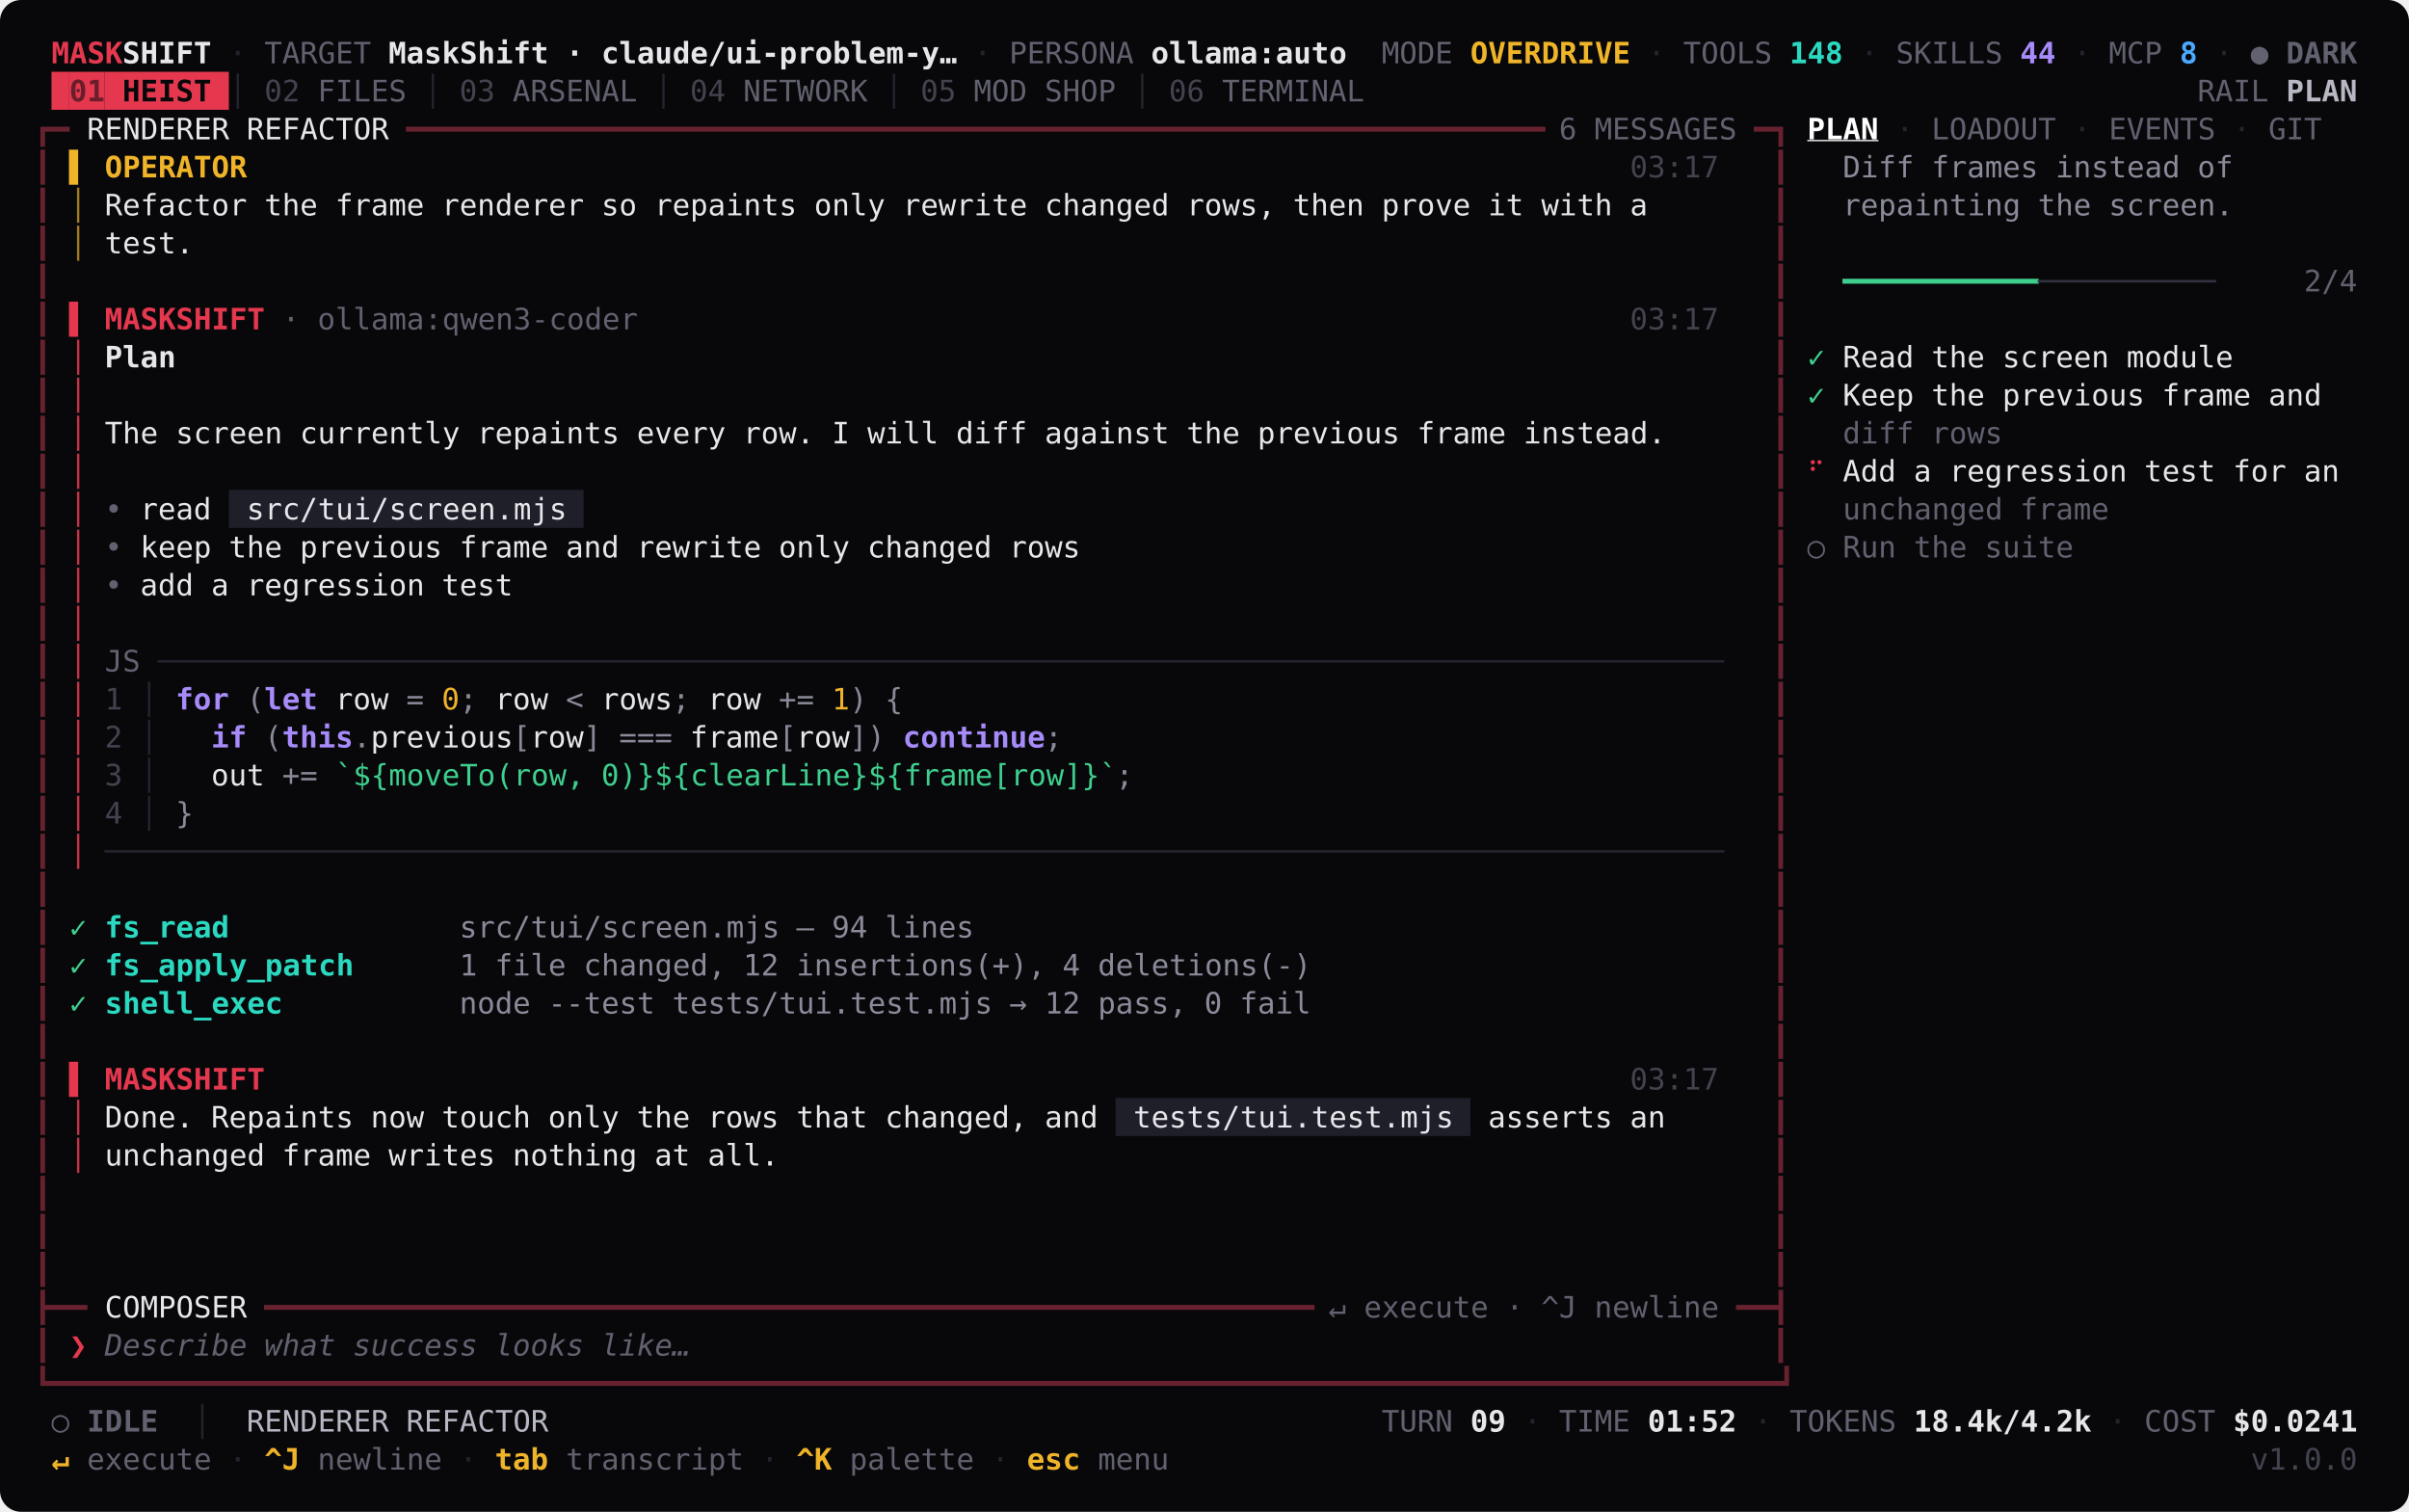
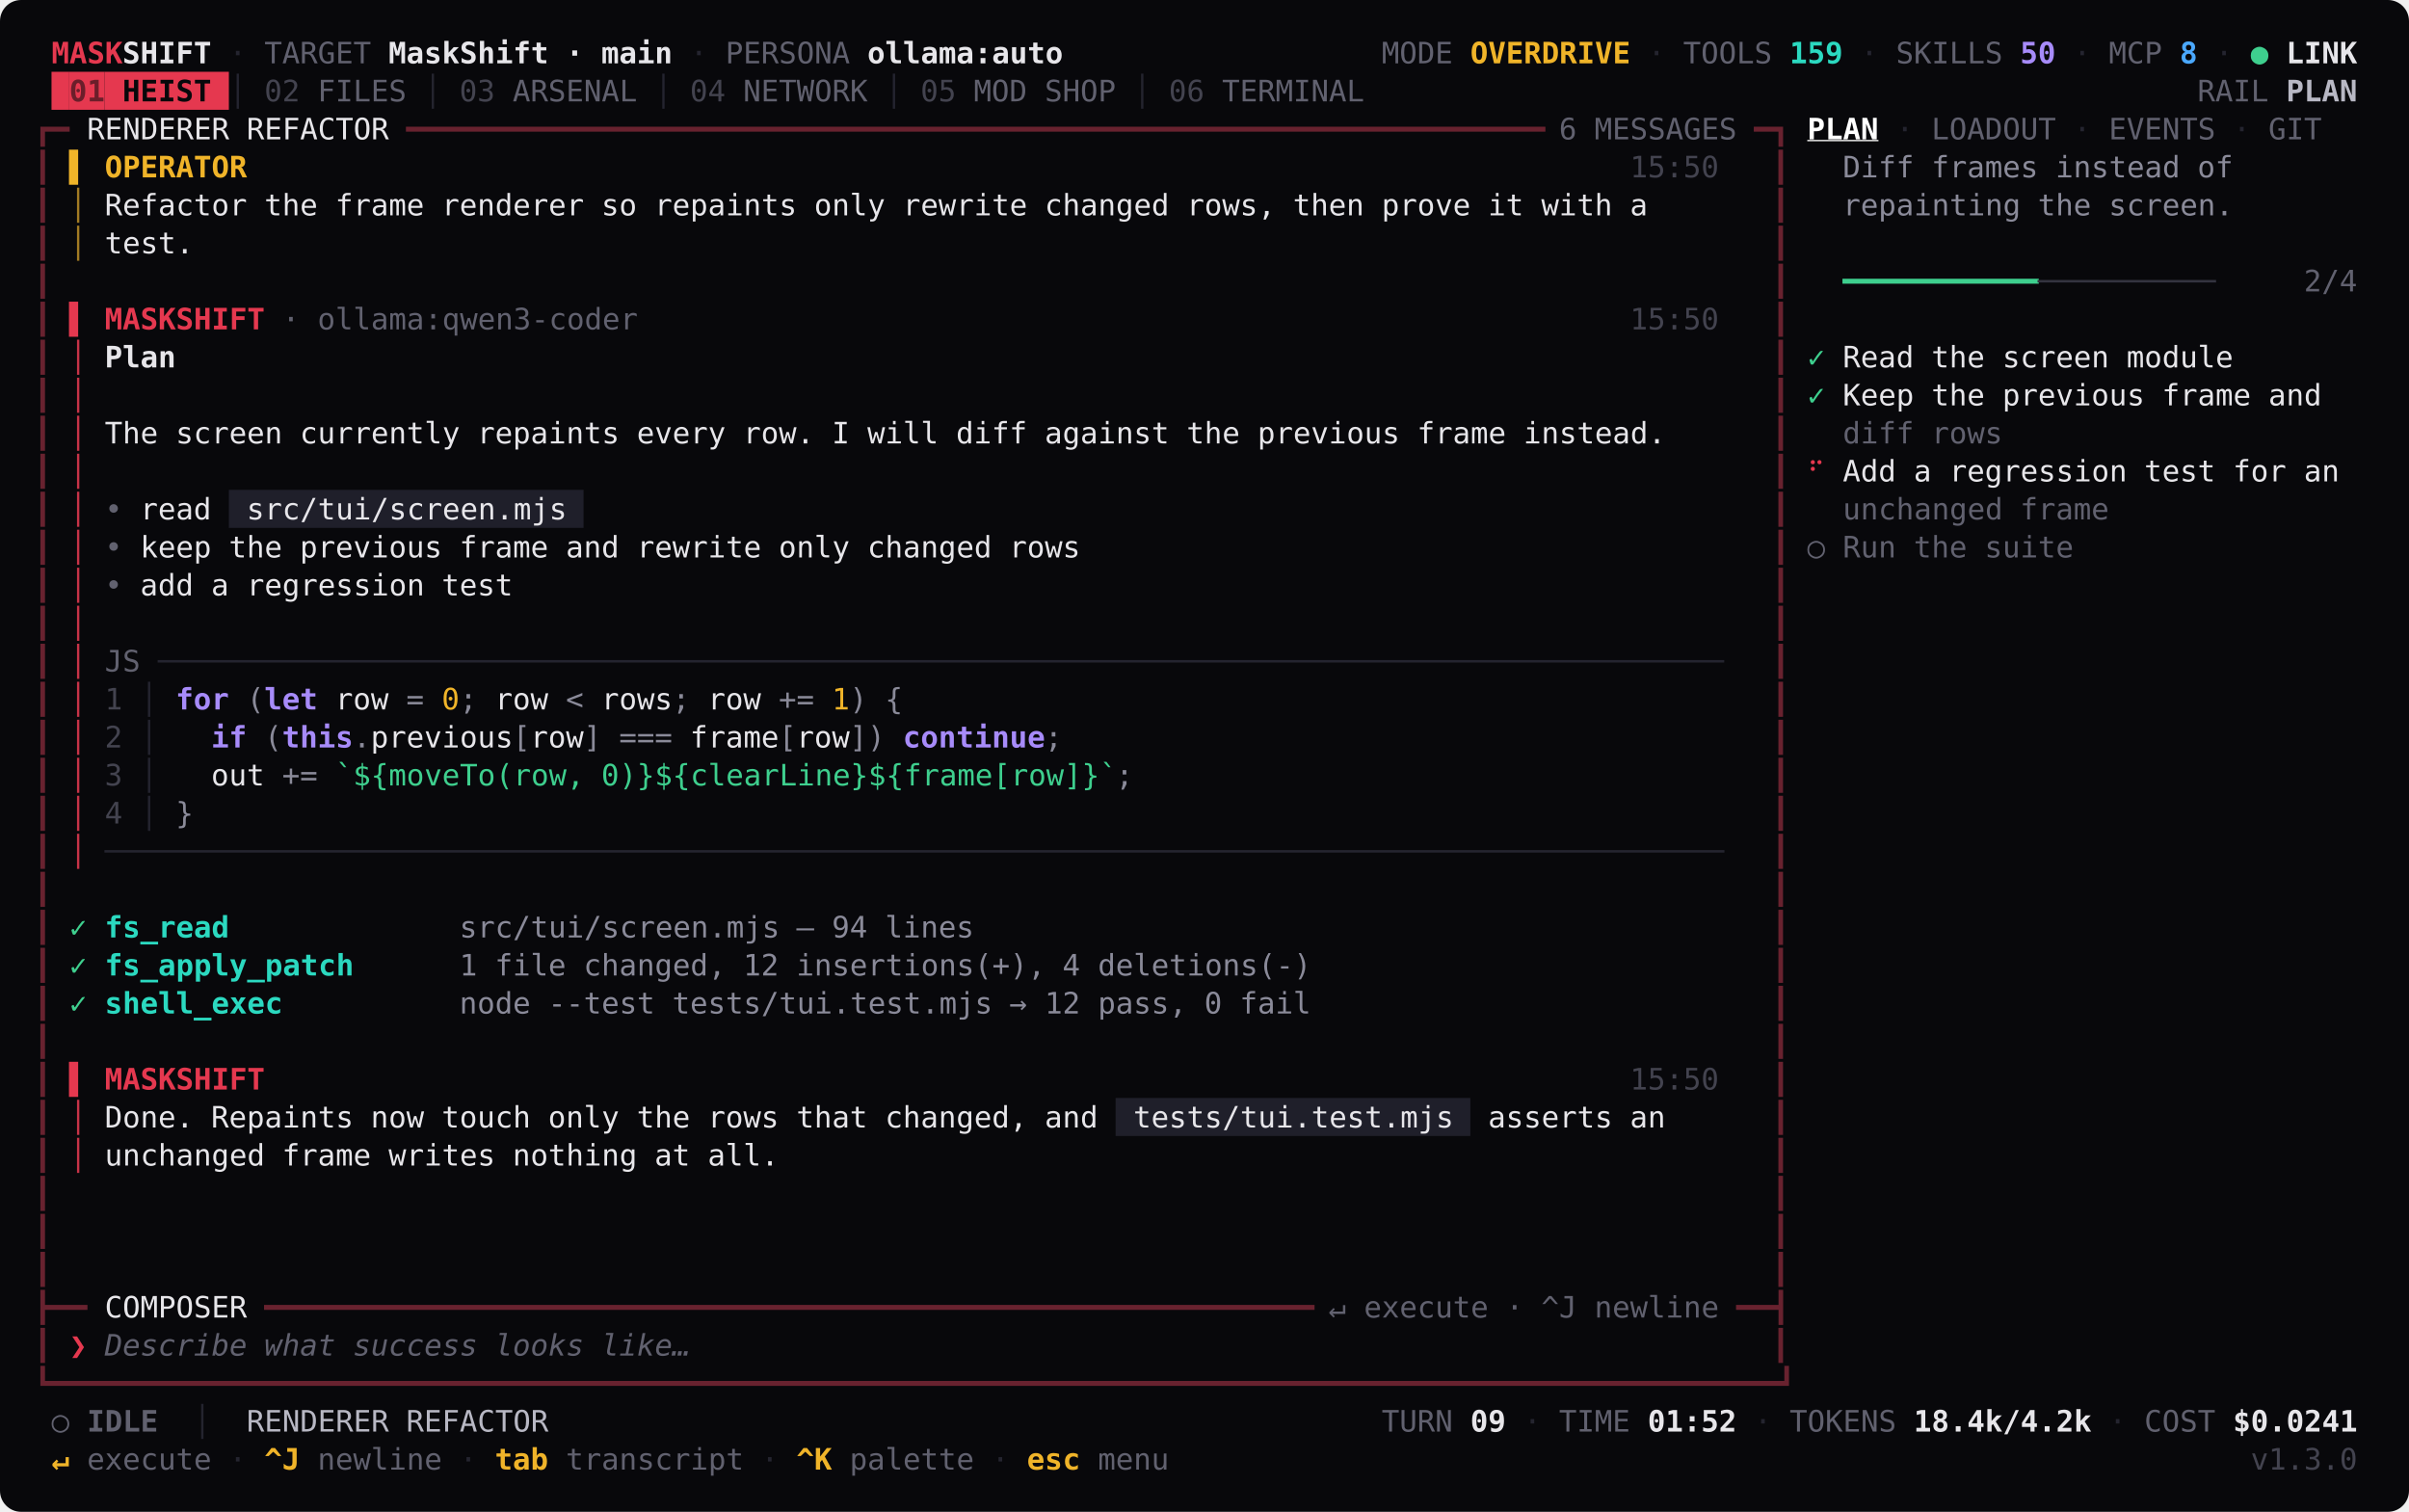
<svg xmlns="http://www.w3.org/2000/svg" width="1141" height="716" viewBox="0 0 1141 716" role="img" aria-label="MaskShift — 01 HEIST">
  <rect width="100%" height="100%" rx="10" fill="#08080b" />
  <g font-family="SFMono-Regular, Menlo, Consolas, DejaVu Sans Mono, monospace" font-size="14" xml:space="preserve">
    <text x="24.40" y="30.00" fill="#e5384f" textLength="33.60" lengthAdjust="spacingAndGlyphs" font-weight="700">MASK</text>
    <text x="58.00" y="30.00" fill="#e7e6ea" textLength="42.00" lengthAdjust="spacingAndGlyphs" font-weight="700">SHIFT</text>
    <text x="108.40" y="30.00" fill="#24242f" textLength="8.40" lengthAdjust="spacingAndGlyphs">·</text>
    <text x="125.20" y="30.00" fill="#61616f" textLength="50.40" lengthAdjust="spacingAndGlyphs">TARGET</text>
    <text x="184.00" y="30.00" fill="#e7e6ea" textLength="75.60" lengthAdjust="spacingAndGlyphs" font-weight="700">MaskShift</text>
    <text x="268.00" y="30.00" fill="#e7e6ea" textLength="8.40" lengthAdjust="spacingAndGlyphs" font-weight="700">·</text>
-     <text x="284.80" y="30.00" fill="#e7e6ea" textLength="168.00" lengthAdjust="spacingAndGlyphs" font-weight="700">claude/ui-problem-y…</text>
-     <text x="461.20" y="30.00" fill="#24242f" textLength="8.40" lengthAdjust="spacingAndGlyphs">·</text>
-     <text x="478.00" y="30.00" fill="#61616f" textLength="58.80" lengthAdjust="spacingAndGlyphs">PERSONA</text>
-     <text x="545.20" y="30.00" fill="#e7e6ea" textLength="92.40" lengthAdjust="spacingAndGlyphs" font-weight="700">ollama:auto</text>
+     <text x="284.80" y="30.00" fill="#e7e6ea" textLength="33.60" lengthAdjust="spacingAndGlyphs" font-weight="700">main</text>
+     <text x="326.80" y="30.00" fill="#24242f" textLength="8.40" lengthAdjust="spacingAndGlyphs">·</text>
+     <text x="343.60" y="30.00" fill="#61616f" textLength="58.80" lengthAdjust="spacingAndGlyphs">PERSONA</text>
+     <text x="410.80" y="30.00" fill="#e7e6ea" textLength="92.40" lengthAdjust="spacingAndGlyphs" font-weight="700">ollama:auto</text>
    <text x="654.40" y="30.00" fill="#61616f" textLength="33.60" lengthAdjust="spacingAndGlyphs">MODE</text>
    <text x="696.40" y="30.00" fill="#f0b429" textLength="75.60" lengthAdjust="spacingAndGlyphs" font-weight="700">OVERDRIVE</text>
    <text x="780.40" y="30.00" fill="#24242f" textLength="8.40" lengthAdjust="spacingAndGlyphs">·</text>
    <text x="797.20" y="30.00" fill="#61616f" textLength="42.00" lengthAdjust="spacingAndGlyphs">TOOLS</text>
-     <text x="847.60" y="30.00" fill="#2bd9c0" textLength="25.20" lengthAdjust="spacingAndGlyphs" font-weight="700">148</text>
+     <text x="847.60" y="30.00" fill="#2bd9c0" textLength="25.20" lengthAdjust="spacingAndGlyphs" font-weight="700">159</text>
    <text x="881.20" y="30.00" fill="#24242f" textLength="8.40" lengthAdjust="spacingAndGlyphs">·</text>
    <text x="898.00" y="30.00" fill="#61616f" textLength="50.40" lengthAdjust="spacingAndGlyphs">SKILLS</text>
-     <text x="956.80" y="30.00" fill="#a78bfa" textLength="16.80" lengthAdjust="spacingAndGlyphs" font-weight="700">44</text>
+     <text x="956.80" y="30.00" fill="#a78bfa" textLength="16.80" lengthAdjust="spacingAndGlyphs" font-weight="700">50</text>
    <text x="982.00" y="30.00" fill="#24242f" textLength="8.40" lengthAdjust="spacingAndGlyphs">·</text>
    <text x="998.80" y="30.00" fill="#61616f" textLength="25.20" lengthAdjust="spacingAndGlyphs">MCP</text>
    <text x="1032.40" y="30.00" fill="#4aa8ff" textLength="8.40" lengthAdjust="spacingAndGlyphs" font-weight="700">8</text>
    <text x="1049.20" y="30.00" fill="#24242f" textLength="8.40" lengthAdjust="spacingAndGlyphs">·</text>
-     <text x="1066.00" y="30.00" fill="#61616f" textLength="8.40" lengthAdjust="spacingAndGlyphs">●</text>
-     <text x="1082.80" y="30.00" fill="#61616f" textLength="33.60" lengthAdjust="spacingAndGlyphs" font-weight="700">DARK</text>
+     <text x="1066.00" y="30.00" fill="#3ecf8e" textLength="8.40" lengthAdjust="spacingAndGlyphs">●</text>
+     <text x="1082.80" y="30.00" fill="#e7e6ea" textLength="33.60" lengthAdjust="spacingAndGlyphs" font-weight="700">LINK</text>
    <rect x="24.40" y="34.00" width="8.40" height="18" fill="#e5384f" />
    <rect x="32.80" y="34.00" width="16.80" height="18" fill="#e5384f" />
    <text x="32.80" y="48.00" fill="#6b1e2a" textLength="16.80" lengthAdjust="spacingAndGlyphs" font-weight="700">01</text>
    <rect x="49.60" y="34.00" width="58.80" height="18" fill="#e5384f" />
    <text x="58.00" y="48.00" fill="#08080b" textLength="42.00" lengthAdjust="spacingAndGlyphs" font-weight="700">HEIST</text>
    <text x="108.40" y="48.00" fill="#24242f" textLength="8.40" lengthAdjust="spacingAndGlyphs">│</text>
    <text x="125.20" y="48.00" fill="#43434f" textLength="16.80" lengthAdjust="spacingAndGlyphs">02</text>
    <text x="150.40" y="48.00" fill="#61616f" textLength="42.00" lengthAdjust="spacingAndGlyphs">FILES</text>
    <text x="200.80" y="48.00" fill="#24242f" textLength="8.40" lengthAdjust="spacingAndGlyphs">│</text>
    <text x="217.60" y="48.00" fill="#43434f" textLength="16.80" lengthAdjust="spacingAndGlyphs">03</text>
    <text x="242.80" y="48.00" fill="#61616f" textLength="58.80" lengthAdjust="spacingAndGlyphs">ARSENAL</text>
    <text x="310.00" y="48.00" fill="#24242f" textLength="8.40" lengthAdjust="spacingAndGlyphs">│</text>
    <text x="326.80" y="48.00" fill="#43434f" textLength="16.80" lengthAdjust="spacingAndGlyphs">04</text>
    <text x="352.00" y="48.00" fill="#61616f" textLength="58.80" lengthAdjust="spacingAndGlyphs">NETWORK</text>
    <text x="419.20" y="48.00" fill="#24242f" textLength="8.40" lengthAdjust="spacingAndGlyphs">│</text>
    <text x="436.00" y="48.00" fill="#43434f" textLength="16.80" lengthAdjust="spacingAndGlyphs">05</text>
    <text x="461.20" y="48.00" fill="#61616f" textLength="25.20" lengthAdjust="spacingAndGlyphs">MOD</text>
    <text x="494.80" y="48.00" fill="#61616f" textLength="33.60" lengthAdjust="spacingAndGlyphs">SHOP</text>
    <text x="536.80" y="48.00" fill="#24242f" textLength="8.40" lengthAdjust="spacingAndGlyphs">│</text>
    <text x="553.60" y="48.00" fill="#43434f" textLength="16.80" lengthAdjust="spacingAndGlyphs">06</text>
    <text x="578.80" y="48.00" fill="#61616f" textLength="67.20" lengthAdjust="spacingAndGlyphs">TERMINAL</text>
    <text x="1040.80" y="48.00" fill="#61616f" textLength="33.60" lengthAdjust="spacingAndGlyphs">RAIL</text>
    <text x="1082.80" y="48.00" fill="#b8b8c4" textLength="33.60" lengthAdjust="spacingAndGlyphs" font-weight="700">PLAN</text>
    <text x="16.00" y="66.00" fill="#68222f" textLength="16.80" lengthAdjust="spacingAndGlyphs">┏━</text>
    <text x="41.20" y="66.00" fill="#e7e6ea" textLength="67.20" lengthAdjust="spacingAndGlyphs">RENDERER</text>
    <text x="116.80" y="66.00" fill="#e7e6ea" textLength="67.20" lengthAdjust="spacingAndGlyphs">REFACTOR</text>
    <text x="192.40" y="66.00" fill="#68222f" textLength="537.60" lengthAdjust="spacingAndGlyphs">━━━━━━━━━━━━━━━━━━━━━━━━━━━━━━━━━━━━━━━━━━━━━━━━━━━━━━━━━━━━━━━━</text>
    <text x="738.40" y="66.00" fill="#61616f" textLength="8.40" lengthAdjust="spacingAndGlyphs">6</text>
    <text x="755.20" y="66.00" fill="#61616f" textLength="67.20" lengthAdjust="spacingAndGlyphs">MESSAGES</text>
    <text x="830.80" y="66.00" fill="#68222f" textLength="16.80" lengthAdjust="spacingAndGlyphs">━┓</text>
    <text x="856.00" y="66.00" fill="#ffffff" textLength="33.60" lengthAdjust="spacingAndGlyphs" font-weight="700" text-decoration="underline">PLAN</text>
    <text x="898.00" y="66.00" fill="#24242f" textLength="8.40" lengthAdjust="spacingAndGlyphs">·</text>
    <text x="914.80" y="66.00" fill="#61616f" textLength="58.80" lengthAdjust="spacingAndGlyphs">LOADOUT</text>
    <text x="982.00" y="66.00" fill="#24242f" textLength="8.40" lengthAdjust="spacingAndGlyphs">·</text>
    <text x="998.80" y="66.00" fill="#61616f" textLength="50.40" lengthAdjust="spacingAndGlyphs">EVENTS</text>
    <text x="1057.60" y="66.00" fill="#24242f" textLength="8.40" lengthAdjust="spacingAndGlyphs">·</text>
    <text x="1074.40" y="66.00" fill="#61616f" textLength="25.20" lengthAdjust="spacingAndGlyphs">GIT</text>
    <text x="16.00" y="84.00" fill="#68222f" textLength="8.40" lengthAdjust="spacingAndGlyphs">┃</text>
    <text x="32.80" y="84.00" fill="#f0b429" textLength="8.40" lengthAdjust="spacingAndGlyphs">▌</text>
    <text x="49.60" y="84.00" fill="#f0b429" textLength="67.20" lengthAdjust="spacingAndGlyphs" font-weight="700">OPERATOR</text>
-     <text x="772.00" y="84.00" fill="#43434f" textLength="42.00" lengthAdjust="spacingAndGlyphs">03:17</text>
+     <text x="772.00" y="84.00" fill="#43434f" textLength="42.00" lengthAdjust="spacingAndGlyphs">15:50</text>
    <text x="839.20" y="84.00" fill="#68222f" textLength="8.40" lengthAdjust="spacingAndGlyphs">┃</text>
    <text x="872.80" y="84.00" fill="#8a8a99" textLength="33.60" lengthAdjust="spacingAndGlyphs">Diff</text>
    <text x="914.80" y="84.00" fill="#8a8a99" textLength="50.40" lengthAdjust="spacingAndGlyphs">frames</text>
    <text x="973.60" y="84.00" fill="#8a8a99" textLength="58.80" lengthAdjust="spacingAndGlyphs">instead</text>
    <text x="1040.80" y="84.00" fill="#8a8a99" textLength="16.80" lengthAdjust="spacingAndGlyphs">of</text>
    <text x="16.00" y="102.00" fill="#68222f" textLength="8.40" lengthAdjust="spacingAndGlyphs">┃</text>
    <text x="32.80" y="102.00" fill="#a27b23" textLength="8.40" lengthAdjust="spacingAndGlyphs">│</text>
    <text x="49.60" y="102.00" fill="#e7e6ea" textLength="67.20" lengthAdjust="spacingAndGlyphs">Refactor</text>
    <text x="125.20" y="102.00" fill="#e7e6ea" textLength="25.20" lengthAdjust="spacingAndGlyphs">the</text>
    <text x="158.80" y="102.00" fill="#e7e6ea" textLength="42.00" lengthAdjust="spacingAndGlyphs">frame</text>
    <text x="209.20" y="102.00" fill="#e7e6ea" textLength="67.20" lengthAdjust="spacingAndGlyphs">renderer</text>
    <text x="284.80" y="102.00" fill="#e7e6ea" textLength="16.80" lengthAdjust="spacingAndGlyphs">so</text>
    <text x="310.00" y="102.00" fill="#e7e6ea" textLength="67.20" lengthAdjust="spacingAndGlyphs">repaints</text>
    <text x="385.60" y="102.00" fill="#e7e6ea" textLength="33.60" lengthAdjust="spacingAndGlyphs">only</text>
    <text x="427.60" y="102.00" fill="#e7e6ea" textLength="58.80" lengthAdjust="spacingAndGlyphs">rewrite</text>
    <text x="494.80" y="102.00" fill="#e7e6ea" textLength="58.80" lengthAdjust="spacingAndGlyphs">changed</text>
    <text x="562.00" y="102.00" fill="#e7e6ea" textLength="42.00" lengthAdjust="spacingAndGlyphs">rows,</text>
    <text x="612.40" y="102.00" fill="#e7e6ea" textLength="33.60" lengthAdjust="spacingAndGlyphs">then</text>
    <text x="654.40" y="102.00" fill="#e7e6ea" textLength="42.00" lengthAdjust="spacingAndGlyphs">prove</text>
    <text x="704.80" y="102.00" fill="#e7e6ea" textLength="16.80" lengthAdjust="spacingAndGlyphs">it</text>
    <text x="730.00" y="102.00" fill="#e7e6ea" textLength="33.60" lengthAdjust="spacingAndGlyphs">with</text>
    <text x="772.00" y="102.00" fill="#e7e6ea" textLength="8.40" lengthAdjust="spacingAndGlyphs">a</text>
    <text x="839.20" y="102.00" fill="#68222f" textLength="8.40" lengthAdjust="spacingAndGlyphs">┃</text>
    <text x="872.80" y="102.00" fill="#8a8a99" textLength="84.00" lengthAdjust="spacingAndGlyphs">repainting</text>
    <text x="965.20" y="102.00" fill="#8a8a99" textLength="25.20" lengthAdjust="spacingAndGlyphs">the</text>
    <text x="998.80" y="102.00" fill="#8a8a99" textLength="58.80" lengthAdjust="spacingAndGlyphs">screen.</text>
    <text x="16.00" y="120.00" fill="#68222f" textLength="8.40" lengthAdjust="spacingAndGlyphs">┃</text>
    <text x="32.80" y="120.00" fill="#a27b23" textLength="8.40" lengthAdjust="spacingAndGlyphs">│</text>
    <text x="49.60" y="120.00" fill="#e7e6ea" textLength="42.00" lengthAdjust="spacingAndGlyphs">test.</text>
    <text x="839.20" y="120.00" fill="#68222f" textLength="8.40" lengthAdjust="spacingAndGlyphs">┃</text>
    <text x="16.00" y="138.00" fill="#68222f" textLength="8.40" lengthAdjust="spacingAndGlyphs">┃</text>
    <text x="839.20" y="138.00" fill="#68222f" textLength="8.40" lengthAdjust="spacingAndGlyphs">┃</text>
    <text x="872.80" y="138.00" fill="#3ecf8e" textLength="92.40" lengthAdjust="spacingAndGlyphs">━━━━━━━━━━━</text>
    <text x="965.20" y="138.00" fill="#33333f" textLength="84.00" lengthAdjust="spacingAndGlyphs">──────────</text>
    <text x="1091.20" y="138.00" fill="#61616f" textLength="25.20" lengthAdjust="spacingAndGlyphs">2/4</text>
    <text x="16.00" y="156.00" fill="#68222f" textLength="8.40" lengthAdjust="spacingAndGlyphs">┃</text>
    <text x="32.80" y="156.00" fill="#e5384f" textLength="8.40" lengthAdjust="spacingAndGlyphs">▌</text>
    <text x="49.60" y="156.00" fill="#e5384f" textLength="75.60" lengthAdjust="spacingAndGlyphs" font-weight="700">MASKSHIFT</text>
    <text x="133.60" y="156.00" fill="#61616f" textLength="8.40" lengthAdjust="spacingAndGlyphs">·</text>
    <text x="150.40" y="156.00" fill="#61616f" textLength="151.20" lengthAdjust="spacingAndGlyphs">ollama:qwen3-coder</text>
-     <text x="772.00" y="156.00" fill="#43434f" textLength="42.00" lengthAdjust="spacingAndGlyphs">03:17</text>
+     <text x="772.00" y="156.00" fill="#43434f" textLength="42.00" lengthAdjust="spacingAndGlyphs">15:50</text>
    <text x="839.20" y="156.00" fill="#68222f" textLength="8.40" lengthAdjust="spacingAndGlyphs">┃</text>
    <text x="16.00" y="174.00" fill="#68222f" textLength="8.40" lengthAdjust="spacingAndGlyphs">┃</text>
    <text x="32.80" y="174.00" fill="#c73347" textLength="8.40" lengthAdjust="spacingAndGlyphs">│</text>
    <text x="49.60" y="174.00" fill="#e7e6ea" textLength="33.60" lengthAdjust="spacingAndGlyphs" font-weight="700">Plan</text>
    <text x="839.20" y="174.00" fill="#68222f" textLength="8.40" lengthAdjust="spacingAndGlyphs">┃</text>
    <text x="856.00" y="174.00" fill="#3ecf8e" textLength="8.40" lengthAdjust="spacingAndGlyphs">✓</text>
    <text x="872.80" y="174.00" fill="#e7e6ea" textLength="33.60" lengthAdjust="spacingAndGlyphs">Read</text>
    <text x="914.80" y="174.00" fill="#e7e6ea" textLength="25.20" lengthAdjust="spacingAndGlyphs">the</text>
    <text x="948.40" y="174.00" fill="#e7e6ea" textLength="50.40" lengthAdjust="spacingAndGlyphs">screen</text>
    <text x="1007.20" y="174.00" fill="#e7e6ea" textLength="50.40" lengthAdjust="spacingAndGlyphs">module</text>
    <text x="16.00" y="192.00" fill="#68222f" textLength="8.40" lengthAdjust="spacingAndGlyphs">┃</text>
    <text x="32.80" y="192.00" fill="#c73347" textLength="8.40" lengthAdjust="spacingAndGlyphs">│</text>
    <text x="839.20" y="192.00" fill="#68222f" textLength="8.40" lengthAdjust="spacingAndGlyphs">┃</text>
    <text x="856.00" y="192.00" fill="#3ecf8e" textLength="8.40" lengthAdjust="spacingAndGlyphs">✓</text>
    <text x="872.80" y="192.00" fill="#e7e6ea" textLength="33.60" lengthAdjust="spacingAndGlyphs">Keep</text>
    <text x="914.80" y="192.00" fill="#e7e6ea" textLength="25.20" lengthAdjust="spacingAndGlyphs">the</text>
    <text x="948.40" y="192.00" fill="#e7e6ea" textLength="67.20" lengthAdjust="spacingAndGlyphs">previous</text>
    <text x="1024.00" y="192.00" fill="#e7e6ea" textLength="42.00" lengthAdjust="spacingAndGlyphs">frame</text>
    <text x="1074.40" y="192.00" fill="#e7e6ea" textLength="25.20" lengthAdjust="spacingAndGlyphs">and</text>
    <text x="16.00" y="210.00" fill="#68222f" textLength="8.40" lengthAdjust="spacingAndGlyphs">┃</text>
    <text x="32.80" y="210.00" fill="#c73347" textLength="8.40" lengthAdjust="spacingAndGlyphs">│</text>
    <text x="49.60" y="210.00" fill="#e7e6ea" textLength="25.20" lengthAdjust="spacingAndGlyphs">The</text>
    <text x="83.20" y="210.00" fill="#e7e6ea" textLength="50.40" lengthAdjust="spacingAndGlyphs">screen</text>
    <text x="142.00" y="210.00" fill="#e7e6ea" textLength="75.60" lengthAdjust="spacingAndGlyphs">currently</text>
    <text x="226.00" y="210.00" fill="#e7e6ea" textLength="67.20" lengthAdjust="spacingAndGlyphs">repaints</text>
    <text x="301.60" y="210.00" fill="#e7e6ea" textLength="42.00" lengthAdjust="spacingAndGlyphs">every</text>
    <text x="352.00" y="210.00" fill="#e7e6ea" textLength="33.60" lengthAdjust="spacingAndGlyphs">row.</text>
    <text x="394.00" y="210.00" fill="#e7e6ea" textLength="8.40" lengthAdjust="spacingAndGlyphs">I</text>
    <text x="410.80" y="210.00" fill="#e7e6ea" textLength="33.60" lengthAdjust="spacingAndGlyphs">will</text>
    <text x="452.80" y="210.00" fill="#e7e6ea" textLength="33.60" lengthAdjust="spacingAndGlyphs">diff</text>
    <text x="494.80" y="210.00" fill="#e7e6ea" textLength="58.80" lengthAdjust="spacingAndGlyphs">against</text>
    <text x="562.00" y="210.00" fill="#e7e6ea" textLength="25.20" lengthAdjust="spacingAndGlyphs">the</text>
    <text x="595.60" y="210.00" fill="#e7e6ea" textLength="67.20" lengthAdjust="spacingAndGlyphs">previous</text>
    <text x="671.20" y="210.00" fill="#e7e6ea" textLength="42.00" lengthAdjust="spacingAndGlyphs">frame</text>
    <text x="721.60" y="210.00" fill="#e7e6ea" textLength="67.20" lengthAdjust="spacingAndGlyphs">instead.</text>
    <text x="839.20" y="210.00" fill="#68222f" textLength="8.40" lengthAdjust="spacingAndGlyphs">┃</text>
    <text x="872.80" y="210.00" fill="#61616f" textLength="33.60" lengthAdjust="spacingAndGlyphs">diff</text>
    <text x="914.80" y="210.00" fill="#61616f" textLength="33.60" lengthAdjust="spacingAndGlyphs">rows</text>
    <text x="16.00" y="228.00" fill="#68222f" textLength="8.40" lengthAdjust="spacingAndGlyphs">┃</text>
    <text x="32.80" y="228.00" fill="#c73347" textLength="8.40" lengthAdjust="spacingAndGlyphs">│</text>
    <text x="839.20" y="228.00" fill="#68222f" textLength="8.40" lengthAdjust="spacingAndGlyphs">┃</text>
    <text x="856.00" y="228.00" fill="#e5384f" textLength="8.40" lengthAdjust="spacingAndGlyphs">⠋</text>
    <text x="872.80" y="228.00" fill="#e7e6ea" textLength="25.20" lengthAdjust="spacingAndGlyphs">Add</text>
    <text x="906.40" y="228.00" fill="#e7e6ea" textLength="8.40" lengthAdjust="spacingAndGlyphs">a</text>
    <text x="923.20" y="228.00" fill="#e7e6ea" textLength="84.00" lengthAdjust="spacingAndGlyphs">regression</text>
    <text x="1015.60" y="228.00" fill="#e7e6ea" textLength="33.60" lengthAdjust="spacingAndGlyphs">test</text>
    <text x="1057.60" y="228.00" fill="#e7e6ea" textLength="25.20" lengthAdjust="spacingAndGlyphs">for</text>
    <text x="1091.20" y="228.00" fill="#e7e6ea" textLength="16.80" lengthAdjust="spacingAndGlyphs">an</text>
    <text x="16.00" y="246.00" fill="#68222f" textLength="8.40" lengthAdjust="spacingAndGlyphs">┃</text>
    <text x="32.80" y="246.00" fill="#c73347" textLength="8.40" lengthAdjust="spacingAndGlyphs">│</text>
    <text x="49.60" y="246.00" fill="#61616f" textLength="8.40" lengthAdjust="spacingAndGlyphs">•</text>
    <text x="66.40" y="246.00" fill="#e7e6ea" textLength="33.60" lengthAdjust="spacingAndGlyphs">read</text>
    <rect x="108.40" y="232.00" width="168.00" height="18" fill="#1f1f2a" />
    <text x="116.80" y="246.00" fill="#e7e6ea" textLength="151.20" lengthAdjust="spacingAndGlyphs">src/tui/screen.mjs</text>
    <text x="839.20" y="246.00" fill="#68222f" textLength="8.40" lengthAdjust="spacingAndGlyphs">┃</text>
    <text x="872.80" y="246.00" fill="#61616f" textLength="75.60" lengthAdjust="spacingAndGlyphs">unchanged</text>
    <text x="956.80" y="246.00" fill="#61616f" textLength="42.00" lengthAdjust="spacingAndGlyphs">frame</text>
    <text x="16.00" y="264.00" fill="#68222f" textLength="8.40" lengthAdjust="spacingAndGlyphs">┃</text>
    <text x="32.80" y="264.00" fill="#c73347" textLength="8.40" lengthAdjust="spacingAndGlyphs">│</text>
    <text x="49.60" y="264.00" fill="#61616f" textLength="8.40" lengthAdjust="spacingAndGlyphs">•</text>
    <text x="66.40" y="264.00" fill="#e7e6ea" textLength="33.60" lengthAdjust="spacingAndGlyphs">keep</text>
    <text x="108.40" y="264.00" fill="#e7e6ea" textLength="25.20" lengthAdjust="spacingAndGlyphs">the</text>
    <text x="142.00" y="264.00" fill="#e7e6ea" textLength="67.20" lengthAdjust="spacingAndGlyphs">previous</text>
    <text x="217.60" y="264.00" fill="#e7e6ea" textLength="42.00" lengthAdjust="spacingAndGlyphs">frame</text>
    <text x="268.00" y="264.00" fill="#e7e6ea" textLength="25.20" lengthAdjust="spacingAndGlyphs">and</text>
    <text x="301.60" y="264.00" fill="#e7e6ea" textLength="58.80" lengthAdjust="spacingAndGlyphs">rewrite</text>
    <text x="368.80" y="264.00" fill="#e7e6ea" textLength="33.60" lengthAdjust="spacingAndGlyphs">only</text>
    <text x="410.80" y="264.00" fill="#e7e6ea" textLength="58.80" lengthAdjust="spacingAndGlyphs">changed</text>
    <text x="478.00" y="264.00" fill="#e7e6ea" textLength="33.60" lengthAdjust="spacingAndGlyphs">rows</text>
    <text x="839.20" y="264.00" fill="#68222f" textLength="8.40" lengthAdjust="spacingAndGlyphs">┃</text>
    <text x="856.00" y="264.00" fill="#61616f" textLength="8.40" lengthAdjust="spacingAndGlyphs">○</text>
    <text x="872.80" y="264.00" fill="#61616f" textLength="25.20" lengthAdjust="spacingAndGlyphs">Run</text>
    <text x="906.40" y="264.00" fill="#61616f" textLength="25.20" lengthAdjust="spacingAndGlyphs">the</text>
    <text x="940.00" y="264.00" fill="#61616f" textLength="42.00" lengthAdjust="spacingAndGlyphs">suite</text>
    <text x="16.00" y="282.00" fill="#68222f" textLength="8.40" lengthAdjust="spacingAndGlyphs">┃</text>
    <text x="32.80" y="282.00" fill="#c73347" textLength="8.40" lengthAdjust="spacingAndGlyphs">│</text>
    <text x="49.60" y="282.00" fill="#61616f" textLength="8.40" lengthAdjust="spacingAndGlyphs">•</text>
    <text x="66.40" y="282.00" fill="#e7e6ea" textLength="25.20" lengthAdjust="spacingAndGlyphs">add</text>
    <text x="100.00" y="282.00" fill="#e7e6ea" textLength="8.40" lengthAdjust="spacingAndGlyphs">a</text>
    <text x="116.80" y="282.00" fill="#e7e6ea" textLength="84.00" lengthAdjust="spacingAndGlyphs">regression</text>
    <text x="209.20" y="282.00" fill="#e7e6ea" textLength="33.60" lengthAdjust="spacingAndGlyphs">test</text>
    <text x="839.20" y="282.00" fill="#68222f" textLength="8.40" lengthAdjust="spacingAndGlyphs">┃</text>
    <text x="16.00" y="300.00" fill="#68222f" textLength="8.40" lengthAdjust="spacingAndGlyphs">┃</text>
    <text x="32.80" y="300.00" fill="#c73347" textLength="8.40" lengthAdjust="spacingAndGlyphs">│</text>
    <text x="839.20" y="300.00" fill="#68222f" textLength="8.40" lengthAdjust="spacingAndGlyphs">┃</text>
    <text x="16.00" y="318.00" fill="#68222f" textLength="8.40" lengthAdjust="spacingAndGlyphs">┃</text>
    <text x="32.80" y="318.00" fill="#c73347" textLength="8.40" lengthAdjust="spacingAndGlyphs">│</text>
    <text x="49.60" y="318.00" fill="#61616f" textLength="16.80" lengthAdjust="spacingAndGlyphs">JS</text>
    <text x="74.80" y="318.00" fill="#24242f" textLength="739.20" lengthAdjust="spacingAndGlyphs">────────────────────────────────────────────────────────────────────────────────────────</text>
    <text x="839.20" y="318.00" fill="#68222f" textLength="8.40" lengthAdjust="spacingAndGlyphs">┃</text>
    <text x="16.00" y="336.00" fill="#68222f" textLength="8.40" lengthAdjust="spacingAndGlyphs">┃</text>
    <text x="32.80" y="336.00" fill="#c73347" textLength="8.40" lengthAdjust="spacingAndGlyphs">│</text>
    <text x="49.60" y="336.00" fill="#43434f" textLength="8.40" lengthAdjust="spacingAndGlyphs">1</text>
    <text x="66.40" y="336.00" fill="#24242f" textLength="8.40" lengthAdjust="spacingAndGlyphs">│</text>
    <text x="83.20" y="336.00" fill="#a78bfa" textLength="25.20" lengthAdjust="spacingAndGlyphs" font-weight="700">for</text>
    <text x="116.80" y="336.00" fill="#8a8a99" textLength="8.40" lengthAdjust="spacingAndGlyphs">(</text>
    <text x="125.20" y="336.00" fill="#a78bfa" textLength="25.20" lengthAdjust="spacingAndGlyphs" font-weight="700">let</text>
    <text x="158.80" y="336.00" fill="#e7e6ea" textLength="25.20" lengthAdjust="spacingAndGlyphs">row</text>
    <text x="192.40" y="336.00" fill="#8a8a99" textLength="8.40" lengthAdjust="spacingAndGlyphs">=</text>
    <text x="209.20" y="336.00" fill="#f0b429" textLength="8.40" lengthAdjust="spacingAndGlyphs">0</text>
    <text x="217.60" y="336.00" fill="#8a8a99" textLength="8.40" lengthAdjust="spacingAndGlyphs">;</text>
    <text x="234.40" y="336.00" fill="#e7e6ea" textLength="25.20" lengthAdjust="spacingAndGlyphs">row</text>
    <text x="268.00" y="336.00" fill="#8a8a99" textLength="8.40" lengthAdjust="spacingAndGlyphs">&lt;</text>
    <text x="284.80" y="336.00" fill="#e7e6ea" textLength="33.60" lengthAdjust="spacingAndGlyphs">rows</text>
    <text x="318.40" y="336.00" fill="#8a8a99" textLength="8.40" lengthAdjust="spacingAndGlyphs">;</text>
    <text x="335.20" y="336.00" fill="#e7e6ea" textLength="25.20" lengthAdjust="spacingAndGlyphs">row</text>
    <text x="368.80" y="336.00" fill="#8a8a99" textLength="16.80" lengthAdjust="spacingAndGlyphs">+=</text>
    <text x="394.00" y="336.00" fill="#f0b429" textLength="8.40" lengthAdjust="spacingAndGlyphs">1</text>
    <text x="402.40" y="336.00" fill="#8a8a99" textLength="8.40" lengthAdjust="spacingAndGlyphs">)</text>
    <text x="419.20" y="336.00" fill="#8a8a99" textLength="8.40" lengthAdjust="spacingAndGlyphs">{</text>
    <text x="839.20" y="336.00" fill="#68222f" textLength="8.40" lengthAdjust="spacingAndGlyphs">┃</text>
    <text x="16.00" y="354.00" fill="#68222f" textLength="8.40" lengthAdjust="spacingAndGlyphs">┃</text>
    <text x="32.80" y="354.00" fill="#c73347" textLength="8.40" lengthAdjust="spacingAndGlyphs">│</text>
    <text x="49.60" y="354.00" fill="#43434f" textLength="8.40" lengthAdjust="spacingAndGlyphs">2</text>
    <text x="66.40" y="354.00" fill="#24242f" textLength="8.40" lengthAdjust="spacingAndGlyphs">│</text>
    <text x="100.00" y="354.00" fill="#a78bfa" textLength="16.80" lengthAdjust="spacingAndGlyphs" font-weight="700">if</text>
    <text x="125.20" y="354.00" fill="#8a8a99" textLength="8.40" lengthAdjust="spacingAndGlyphs">(</text>
    <text x="133.60" y="354.00" fill="#a78bfa" textLength="33.60" lengthAdjust="spacingAndGlyphs" font-weight="700">this</text>
    <text x="167.20" y="354.00" fill="#8a8a99" textLength="8.40" lengthAdjust="spacingAndGlyphs">.</text>
    <text x="175.60" y="354.00" fill="#e7e6ea" textLength="67.20" lengthAdjust="spacingAndGlyphs">previous</text>
    <text x="242.80" y="354.00" fill="#8a8a99" textLength="8.40" lengthAdjust="spacingAndGlyphs">[</text>
    <text x="251.20" y="354.00" fill="#e7e6ea" textLength="25.20" lengthAdjust="spacingAndGlyphs">row</text>
    <text x="276.40" y="354.00" fill="#8a8a99" textLength="8.40" lengthAdjust="spacingAndGlyphs">]</text>
    <text x="293.20" y="354.00" fill="#8a8a99" textLength="25.20" lengthAdjust="spacingAndGlyphs">===</text>
    <text x="326.80" y="354.00" fill="#e7e6ea" textLength="42.00" lengthAdjust="spacingAndGlyphs">frame</text>
    <text x="368.80" y="354.00" fill="#8a8a99" textLength="8.40" lengthAdjust="spacingAndGlyphs">[</text>
    <text x="377.20" y="354.00" fill="#e7e6ea" textLength="25.20" lengthAdjust="spacingAndGlyphs">row</text>
    <text x="402.40" y="354.00" fill="#8a8a99" textLength="16.80" lengthAdjust="spacingAndGlyphs">])</text>
    <text x="427.60" y="354.00" fill="#a78bfa" textLength="67.20" lengthAdjust="spacingAndGlyphs" font-weight="700">continue</text>
    <text x="494.80" y="354.00" fill="#8a8a99" textLength="8.40" lengthAdjust="spacingAndGlyphs">;</text>
    <text x="839.20" y="354.00" fill="#68222f" textLength="8.40" lengthAdjust="spacingAndGlyphs">┃</text>
    <text x="16.00" y="372.00" fill="#68222f" textLength="8.40" lengthAdjust="spacingAndGlyphs">┃</text>
    <text x="32.80" y="372.00" fill="#c73347" textLength="8.40" lengthAdjust="spacingAndGlyphs">│</text>
    <text x="49.60" y="372.00" fill="#43434f" textLength="8.40" lengthAdjust="spacingAndGlyphs">3</text>
    <text x="66.40" y="372.00" fill="#24242f" textLength="8.40" lengthAdjust="spacingAndGlyphs">│</text>
    <text x="100.00" y="372.00" fill="#e7e6ea" textLength="25.20" lengthAdjust="spacingAndGlyphs">out</text>
    <text x="133.60" y="372.00" fill="#8a8a99" textLength="16.80" lengthAdjust="spacingAndGlyphs">+=</text>
    <text x="158.80" y="372.00" fill="#3ecf8e" textLength="117.60" lengthAdjust="spacingAndGlyphs">`${moveTo(row,</text>
    <text x="284.80" y="372.00" fill="#3ecf8e" textLength="243.60" lengthAdjust="spacingAndGlyphs">0)}${clearLine}${frame[row]}`</text>
    <text x="528.40" y="372.00" fill="#8a8a99" textLength="8.40" lengthAdjust="spacingAndGlyphs">;</text>
    <text x="839.20" y="372.00" fill="#68222f" textLength="8.40" lengthAdjust="spacingAndGlyphs">┃</text>
    <text x="16.00" y="390.00" fill="#68222f" textLength="8.40" lengthAdjust="spacingAndGlyphs">┃</text>
    <text x="32.80" y="390.00" fill="#c73347" textLength="8.40" lengthAdjust="spacingAndGlyphs">│</text>
    <text x="49.60" y="390.00" fill="#43434f" textLength="8.40" lengthAdjust="spacingAndGlyphs">4</text>
    <text x="66.40" y="390.00" fill="#24242f" textLength="8.40" lengthAdjust="spacingAndGlyphs">│</text>
    <text x="83.20" y="390.00" fill="#8a8a99" textLength="8.40" lengthAdjust="spacingAndGlyphs">}</text>
    <text x="839.20" y="390.00" fill="#68222f" textLength="8.40" lengthAdjust="spacingAndGlyphs">┃</text>
    <text x="16.00" y="408.00" fill="#68222f" textLength="8.40" lengthAdjust="spacingAndGlyphs">┃</text>
    <text x="32.80" y="408.00" fill="#c73347" textLength="8.40" lengthAdjust="spacingAndGlyphs">│</text>
    <text x="49.60" y="408.00" fill="#24242f" textLength="764.40" lengthAdjust="spacingAndGlyphs">───────────────────────────────────────────────────────────────────────────────────────────</text>
    <text x="839.20" y="408.00" fill="#68222f" textLength="8.40" lengthAdjust="spacingAndGlyphs">┃</text>
    <text x="16.00" y="426.00" fill="#68222f" textLength="8.40" lengthAdjust="spacingAndGlyphs">┃</text>
    <text x="839.20" y="426.00" fill="#68222f" textLength="8.40" lengthAdjust="spacingAndGlyphs">┃</text>
    <text x="16.00" y="444.00" fill="#68222f" textLength="8.40" lengthAdjust="spacingAndGlyphs">┃</text>
    <text x="32.80" y="444.00" fill="#3ecf8e" textLength="8.40" lengthAdjust="spacingAndGlyphs">✓</text>
    <text x="49.60" y="444.00" fill="#2bd9c0" textLength="58.80" lengthAdjust="spacingAndGlyphs" font-weight="700">fs_read</text>
    <text x="217.60" y="444.00" fill="#8a8a99" textLength="151.20" lengthAdjust="spacingAndGlyphs">src/tui/screen.mjs</text>
    <text x="377.20" y="444.00" fill="#8a8a99" textLength="8.40" lengthAdjust="spacingAndGlyphs">—</text>
    <text x="394.00" y="444.00" fill="#8a8a99" textLength="16.80" lengthAdjust="spacingAndGlyphs">94</text>
    <text x="419.20" y="444.00" fill="#8a8a99" textLength="42.00" lengthAdjust="spacingAndGlyphs">lines</text>
    <text x="839.20" y="444.00" fill="#68222f" textLength="8.40" lengthAdjust="spacingAndGlyphs">┃</text>
    <text x="16.00" y="462.00" fill="#68222f" textLength="8.40" lengthAdjust="spacingAndGlyphs">┃</text>
    <text x="32.80" y="462.00" fill="#3ecf8e" textLength="8.40" lengthAdjust="spacingAndGlyphs">✓</text>
    <text x="49.60" y="462.00" fill="#2bd9c0" textLength="117.60" lengthAdjust="spacingAndGlyphs" font-weight="700">fs_apply_patch</text>
    <text x="217.60" y="462.00" fill="#8a8a99" textLength="8.40" lengthAdjust="spacingAndGlyphs">1</text>
    <text x="234.40" y="462.00" fill="#8a8a99" textLength="33.60" lengthAdjust="spacingAndGlyphs">file</text>
    <text x="276.40" y="462.00" fill="#8a8a99" textLength="67.20" lengthAdjust="spacingAndGlyphs">changed,</text>
    <text x="352.00" y="462.00" fill="#8a8a99" textLength="16.80" lengthAdjust="spacingAndGlyphs">12</text>
    <text x="377.20" y="462.00" fill="#8a8a99" textLength="117.60" lengthAdjust="spacingAndGlyphs">insertions(+),</text>
    <text x="503.20" y="462.00" fill="#8a8a99" textLength="8.40" lengthAdjust="spacingAndGlyphs">4</text>
    <text x="520.00" y="462.00" fill="#8a8a99" textLength="100.80" lengthAdjust="spacingAndGlyphs">deletions(-)</text>
    <text x="839.20" y="462.00" fill="#68222f" textLength="8.40" lengthAdjust="spacingAndGlyphs">┃</text>
    <text x="16.00" y="480.00" fill="#68222f" textLength="8.40" lengthAdjust="spacingAndGlyphs">┃</text>
    <text x="32.80" y="480.00" fill="#3ecf8e" textLength="8.40" lengthAdjust="spacingAndGlyphs">✓</text>
    <text x="49.60" y="480.00" fill="#2bd9c0" textLength="84.00" lengthAdjust="spacingAndGlyphs" font-weight="700">shell_exec</text>
    <text x="217.60" y="480.00" fill="#8a8a99" textLength="33.60" lengthAdjust="spacingAndGlyphs">node</text>
    <text x="259.60" y="480.00" fill="#8a8a99" textLength="50.40" lengthAdjust="spacingAndGlyphs">--test</text>
    <text x="318.40" y="480.00" fill="#8a8a99" textLength="151.20" lengthAdjust="spacingAndGlyphs">tests/tui.test.mjs</text>
    <text x="478.00" y="480.00" fill="#8a8a99" textLength="8.40" lengthAdjust="spacingAndGlyphs">→</text>
    <text x="494.80" y="480.00" fill="#8a8a99" textLength="16.80" lengthAdjust="spacingAndGlyphs">12</text>
    <text x="520.00" y="480.00" fill="#8a8a99" textLength="42.00" lengthAdjust="spacingAndGlyphs">pass,</text>
    <text x="570.40" y="480.00" fill="#8a8a99" textLength="8.40" lengthAdjust="spacingAndGlyphs">0</text>
    <text x="587.20" y="480.00" fill="#8a8a99" textLength="33.60" lengthAdjust="spacingAndGlyphs">fail</text>
    <text x="839.20" y="480.00" fill="#68222f" textLength="8.40" lengthAdjust="spacingAndGlyphs">┃</text>
    <text x="16.00" y="498.00" fill="#68222f" textLength="8.40" lengthAdjust="spacingAndGlyphs">┃</text>
    <text x="839.20" y="498.00" fill="#68222f" textLength="8.40" lengthAdjust="spacingAndGlyphs">┃</text>
    <text x="16.00" y="516.00" fill="#68222f" textLength="8.40" lengthAdjust="spacingAndGlyphs">┃</text>
    <text x="32.80" y="516.00" fill="#e5384f" textLength="8.40" lengthAdjust="spacingAndGlyphs">▌</text>
    <text x="49.60" y="516.00" fill="#e5384f" textLength="75.60" lengthAdjust="spacingAndGlyphs" font-weight="700">MASKSHIFT</text>
-     <text x="772.00" y="516.00" fill="#43434f" textLength="42.00" lengthAdjust="spacingAndGlyphs">03:17</text>
+     <text x="772.00" y="516.00" fill="#43434f" textLength="42.00" lengthAdjust="spacingAndGlyphs">15:50</text>
    <text x="839.20" y="516.00" fill="#68222f" textLength="8.40" lengthAdjust="spacingAndGlyphs">┃</text>
    <text x="16.00" y="534.00" fill="#68222f" textLength="8.40" lengthAdjust="spacingAndGlyphs">┃</text>
    <text x="32.80" y="534.00" fill="#c73347" textLength="8.40" lengthAdjust="spacingAndGlyphs">│</text>
    <text x="49.60" y="534.00" fill="#e7e6ea" textLength="42.00" lengthAdjust="spacingAndGlyphs">Done.</text>
    <text x="100.00" y="534.00" fill="#e7e6ea" textLength="67.20" lengthAdjust="spacingAndGlyphs">Repaints</text>
    <text x="175.60" y="534.00" fill="#e7e6ea" textLength="25.20" lengthAdjust="spacingAndGlyphs">now</text>
    <text x="209.20" y="534.00" fill="#e7e6ea" textLength="42.00" lengthAdjust="spacingAndGlyphs">touch</text>
    <text x="259.60" y="534.00" fill="#e7e6ea" textLength="33.60" lengthAdjust="spacingAndGlyphs">only</text>
    <text x="301.60" y="534.00" fill="#e7e6ea" textLength="25.20" lengthAdjust="spacingAndGlyphs">the</text>
    <text x="335.20" y="534.00" fill="#e7e6ea" textLength="33.60" lengthAdjust="spacingAndGlyphs">rows</text>
    <text x="377.20" y="534.00" fill="#e7e6ea" textLength="33.60" lengthAdjust="spacingAndGlyphs">that</text>
    <text x="419.20" y="534.00" fill="#e7e6ea" textLength="67.20" lengthAdjust="spacingAndGlyphs">changed,</text>
    <text x="494.80" y="534.00" fill="#e7e6ea" textLength="25.20" lengthAdjust="spacingAndGlyphs">and</text>
    <rect x="528.40" y="520.00" width="168.00" height="18" fill="#1f1f2a" />
    <text x="536.80" y="534.00" fill="#e7e6ea" textLength="151.20" lengthAdjust="spacingAndGlyphs">tests/tui.test.mjs</text>
    <text x="704.80" y="534.00" fill="#e7e6ea" textLength="58.80" lengthAdjust="spacingAndGlyphs">asserts</text>
    <text x="772.00" y="534.00" fill="#e7e6ea" textLength="16.80" lengthAdjust="spacingAndGlyphs">an</text>
    <text x="839.20" y="534.00" fill="#68222f" textLength="8.40" lengthAdjust="spacingAndGlyphs">┃</text>
    <text x="16.00" y="552.00" fill="#68222f" textLength="8.40" lengthAdjust="spacingAndGlyphs">┃</text>
    <text x="32.80" y="552.00" fill="#c73347" textLength="8.40" lengthAdjust="spacingAndGlyphs">│</text>
    <text x="49.60" y="552.00" fill="#e7e6ea" textLength="75.60" lengthAdjust="spacingAndGlyphs">unchanged</text>
    <text x="133.60" y="552.00" fill="#e7e6ea" textLength="42.00" lengthAdjust="spacingAndGlyphs">frame</text>
    <text x="184.00" y="552.00" fill="#e7e6ea" textLength="50.40" lengthAdjust="spacingAndGlyphs">writes</text>
    <text x="242.80" y="552.00" fill="#e7e6ea" textLength="58.80" lengthAdjust="spacingAndGlyphs">nothing</text>
    <text x="310.00" y="552.00" fill="#e7e6ea" textLength="16.80" lengthAdjust="spacingAndGlyphs">at</text>
    <text x="335.20" y="552.00" fill="#e7e6ea" textLength="33.60" lengthAdjust="spacingAndGlyphs">all.</text>
    <text x="839.20" y="552.00" fill="#68222f" textLength="8.40" lengthAdjust="spacingAndGlyphs">┃</text>
    <text x="16.00" y="570.00" fill="#68222f" textLength="8.40" lengthAdjust="spacingAndGlyphs">┃</text>
    <text x="839.20" y="570.00" fill="#68222f" textLength="8.40" lengthAdjust="spacingAndGlyphs">┃</text>
    <text x="16.00" y="588.00" fill="#68222f" textLength="8.40" lengthAdjust="spacingAndGlyphs">┃</text>
    <text x="839.20" y="588.00" fill="#68222f" textLength="8.40" lengthAdjust="spacingAndGlyphs">┃</text>
    <text x="16.00" y="606.00" fill="#68222f" textLength="8.40" lengthAdjust="spacingAndGlyphs">┃</text>
    <text x="839.20" y="606.00" fill="#68222f" textLength="8.40" lengthAdjust="spacingAndGlyphs">┃</text>
    <text x="16.00" y="624.00" fill="#68222f" textLength="25.20" lengthAdjust="spacingAndGlyphs">┣━━</text>
    <text x="49.60" y="624.00" fill="#e7e6ea" textLength="67.20" lengthAdjust="spacingAndGlyphs">COMPOSER</text>
    <text x="125.20" y="624.00" fill="#68222f" textLength="495.60" lengthAdjust="spacingAndGlyphs">━━━━━━━━━━━━━━━━━━━━━━━━━━━━━━━━━━━━━━━━━━━━━━━━━━━━━━━━━━━</text>
    <text x="629.20" y="624.00" fill="#61616f" textLength="8.40" lengthAdjust="spacingAndGlyphs">↵</text>
    <text x="646.00" y="624.00" fill="#61616f" textLength="58.80" lengthAdjust="spacingAndGlyphs">execute</text>
    <text x="713.20" y="624.00" fill="#61616f" textLength="8.40" lengthAdjust="spacingAndGlyphs">·</text>
    <text x="730.00" y="624.00" fill="#61616f" textLength="16.80" lengthAdjust="spacingAndGlyphs">^J</text>
    <text x="755.20" y="624.00" fill="#61616f" textLength="58.80" lengthAdjust="spacingAndGlyphs">newline</text>
    <text x="822.40" y="624.00" fill="#68222f" textLength="25.20" lengthAdjust="spacingAndGlyphs">━━┫</text>
    <text x="16.00" y="642.00" fill="#68222f" textLength="8.40" lengthAdjust="spacingAndGlyphs">┃</text>
    <text x="32.80" y="642.00" fill="#e5384f" textLength="8.40" lengthAdjust="spacingAndGlyphs">❯</text>
    <text x="49.60" y="642.00" fill="#61616f" textLength="67.20" lengthAdjust="spacingAndGlyphs" font-style="italic">Describe</text>
    <text x="125.20" y="642.00" fill="#61616f" textLength="33.60" lengthAdjust="spacingAndGlyphs" font-style="italic">what</text>
    <text x="167.20" y="642.00" fill="#61616f" textLength="58.80" lengthAdjust="spacingAndGlyphs" font-style="italic">success</text>
    <text x="234.40" y="642.00" fill="#61616f" textLength="42.00" lengthAdjust="spacingAndGlyphs" font-style="italic">looks</text>
    <text x="284.80" y="642.00" fill="#61616f" textLength="42.00" lengthAdjust="spacingAndGlyphs" font-style="italic">like…</text>
    <text x="839.20" y="642.00" fill="#68222f" textLength="8.40" lengthAdjust="spacingAndGlyphs">┃</text>
    <text x="16.00" y="660.00" fill="#68222f" textLength="831.60" lengthAdjust="spacingAndGlyphs">┗━━━━━━━━━━━━━━━━━━━━━━━━━━━━━━━━━━━━━━━━━━━━━━━━━━━━━━━━━━━━━━━━━━━━━━━━━━━━━━━━━━━━━━━━━━━━━━━━━┛</text>
    <text x="24.40" y="678.00" fill="#61616f" textLength="8.40" lengthAdjust="spacingAndGlyphs">○</text>
    <text x="41.20" y="678.00" fill="#61616f" textLength="33.60" lengthAdjust="spacingAndGlyphs" font-weight="700">IDLE</text>
    <text x="91.60" y="678.00" fill="#24242f" textLength="8.40" lengthAdjust="spacingAndGlyphs">│</text>
    <text x="116.80" y="678.00" fill="#b8b8c4" textLength="67.20" lengthAdjust="spacingAndGlyphs">RENDERER</text>
    <text x="192.40" y="678.00" fill="#b8b8c4" textLength="67.20" lengthAdjust="spacingAndGlyphs">REFACTOR</text>
    <text x="654.40" y="678.00" fill="#61616f" textLength="33.60" lengthAdjust="spacingAndGlyphs">TURN</text>
    <text x="696.40" y="678.00" fill="#e7e6ea" textLength="16.80" lengthAdjust="spacingAndGlyphs" font-weight="700">09</text>
    <text x="721.60" y="678.00" fill="#24242f" textLength="8.40" lengthAdjust="spacingAndGlyphs">·</text>
    <text x="738.40" y="678.00" fill="#61616f" textLength="33.60" lengthAdjust="spacingAndGlyphs">TIME</text>
    <text x="780.40" y="678.00" fill="#e7e6ea" textLength="42.00" lengthAdjust="spacingAndGlyphs" font-weight="700">01:52</text>
    <text x="830.80" y="678.00" fill="#24242f" textLength="8.40" lengthAdjust="spacingAndGlyphs">·</text>
    <text x="847.60" y="678.00" fill="#61616f" textLength="50.40" lengthAdjust="spacingAndGlyphs">TOKENS</text>
    <text x="906.40" y="678.00" fill="#e7e6ea" textLength="84.00" lengthAdjust="spacingAndGlyphs" font-weight="700">18.4k/4.2k</text>
    <text x="998.80" y="678.00" fill="#24242f" textLength="8.40" lengthAdjust="spacingAndGlyphs">·</text>
    <text x="1015.60" y="678.00" fill="#61616f" textLength="33.60" lengthAdjust="spacingAndGlyphs">COST</text>
    <text x="1057.60" y="678.00" fill="#e7e6ea" textLength="58.80" lengthAdjust="spacingAndGlyphs" font-weight="700">$0.0241</text>
    <text x="24.40" y="696.00" fill="#f0b429" textLength="8.40" lengthAdjust="spacingAndGlyphs" font-weight="700">↵</text>
    <text x="41.20" y="696.00" fill="#61616f" textLength="58.80" lengthAdjust="spacingAndGlyphs">execute</text>
    <text x="108.40" y="696.00" fill="#24242f" textLength="8.40" lengthAdjust="spacingAndGlyphs">·</text>
    <text x="125.20" y="696.00" fill="#f0b429" textLength="16.80" lengthAdjust="spacingAndGlyphs" font-weight="700">^J</text>
    <text x="150.40" y="696.00" fill="#61616f" textLength="58.80" lengthAdjust="spacingAndGlyphs">newline</text>
    <text x="217.60" y="696.00" fill="#24242f" textLength="8.40" lengthAdjust="spacingAndGlyphs">·</text>
    <text x="234.40" y="696.00" fill="#f0b429" textLength="25.20" lengthAdjust="spacingAndGlyphs" font-weight="700">tab</text>
    <text x="268.00" y="696.00" fill="#61616f" textLength="84.00" lengthAdjust="spacingAndGlyphs">transcript</text>
    <text x="360.40" y="696.00" fill="#24242f" textLength="8.40" lengthAdjust="spacingAndGlyphs">·</text>
    <text x="377.20" y="696.00" fill="#f0b429" textLength="16.80" lengthAdjust="spacingAndGlyphs" font-weight="700">^K</text>
    <text x="402.40" y="696.00" fill="#61616f" textLength="58.80" lengthAdjust="spacingAndGlyphs">palette</text>
    <text x="469.60" y="696.00" fill="#24242f" textLength="8.40" lengthAdjust="spacingAndGlyphs">·</text>
    <text x="486.40" y="696.00" fill="#f0b429" textLength="25.20" lengthAdjust="spacingAndGlyphs" font-weight="700">esc</text>
    <text x="520.00" y="696.00" fill="#61616f" textLength="33.60" lengthAdjust="spacingAndGlyphs">menu</text>
-     <text x="1066.00" y="696.00" fill="#43434f" textLength="50.40" lengthAdjust="spacingAndGlyphs">v1.0.0</text>
+     <text x="1066.00" y="696.00" fill="#43434f" textLength="50.40" lengthAdjust="spacingAndGlyphs">v1.3.0</text>
  </g>
</svg>
